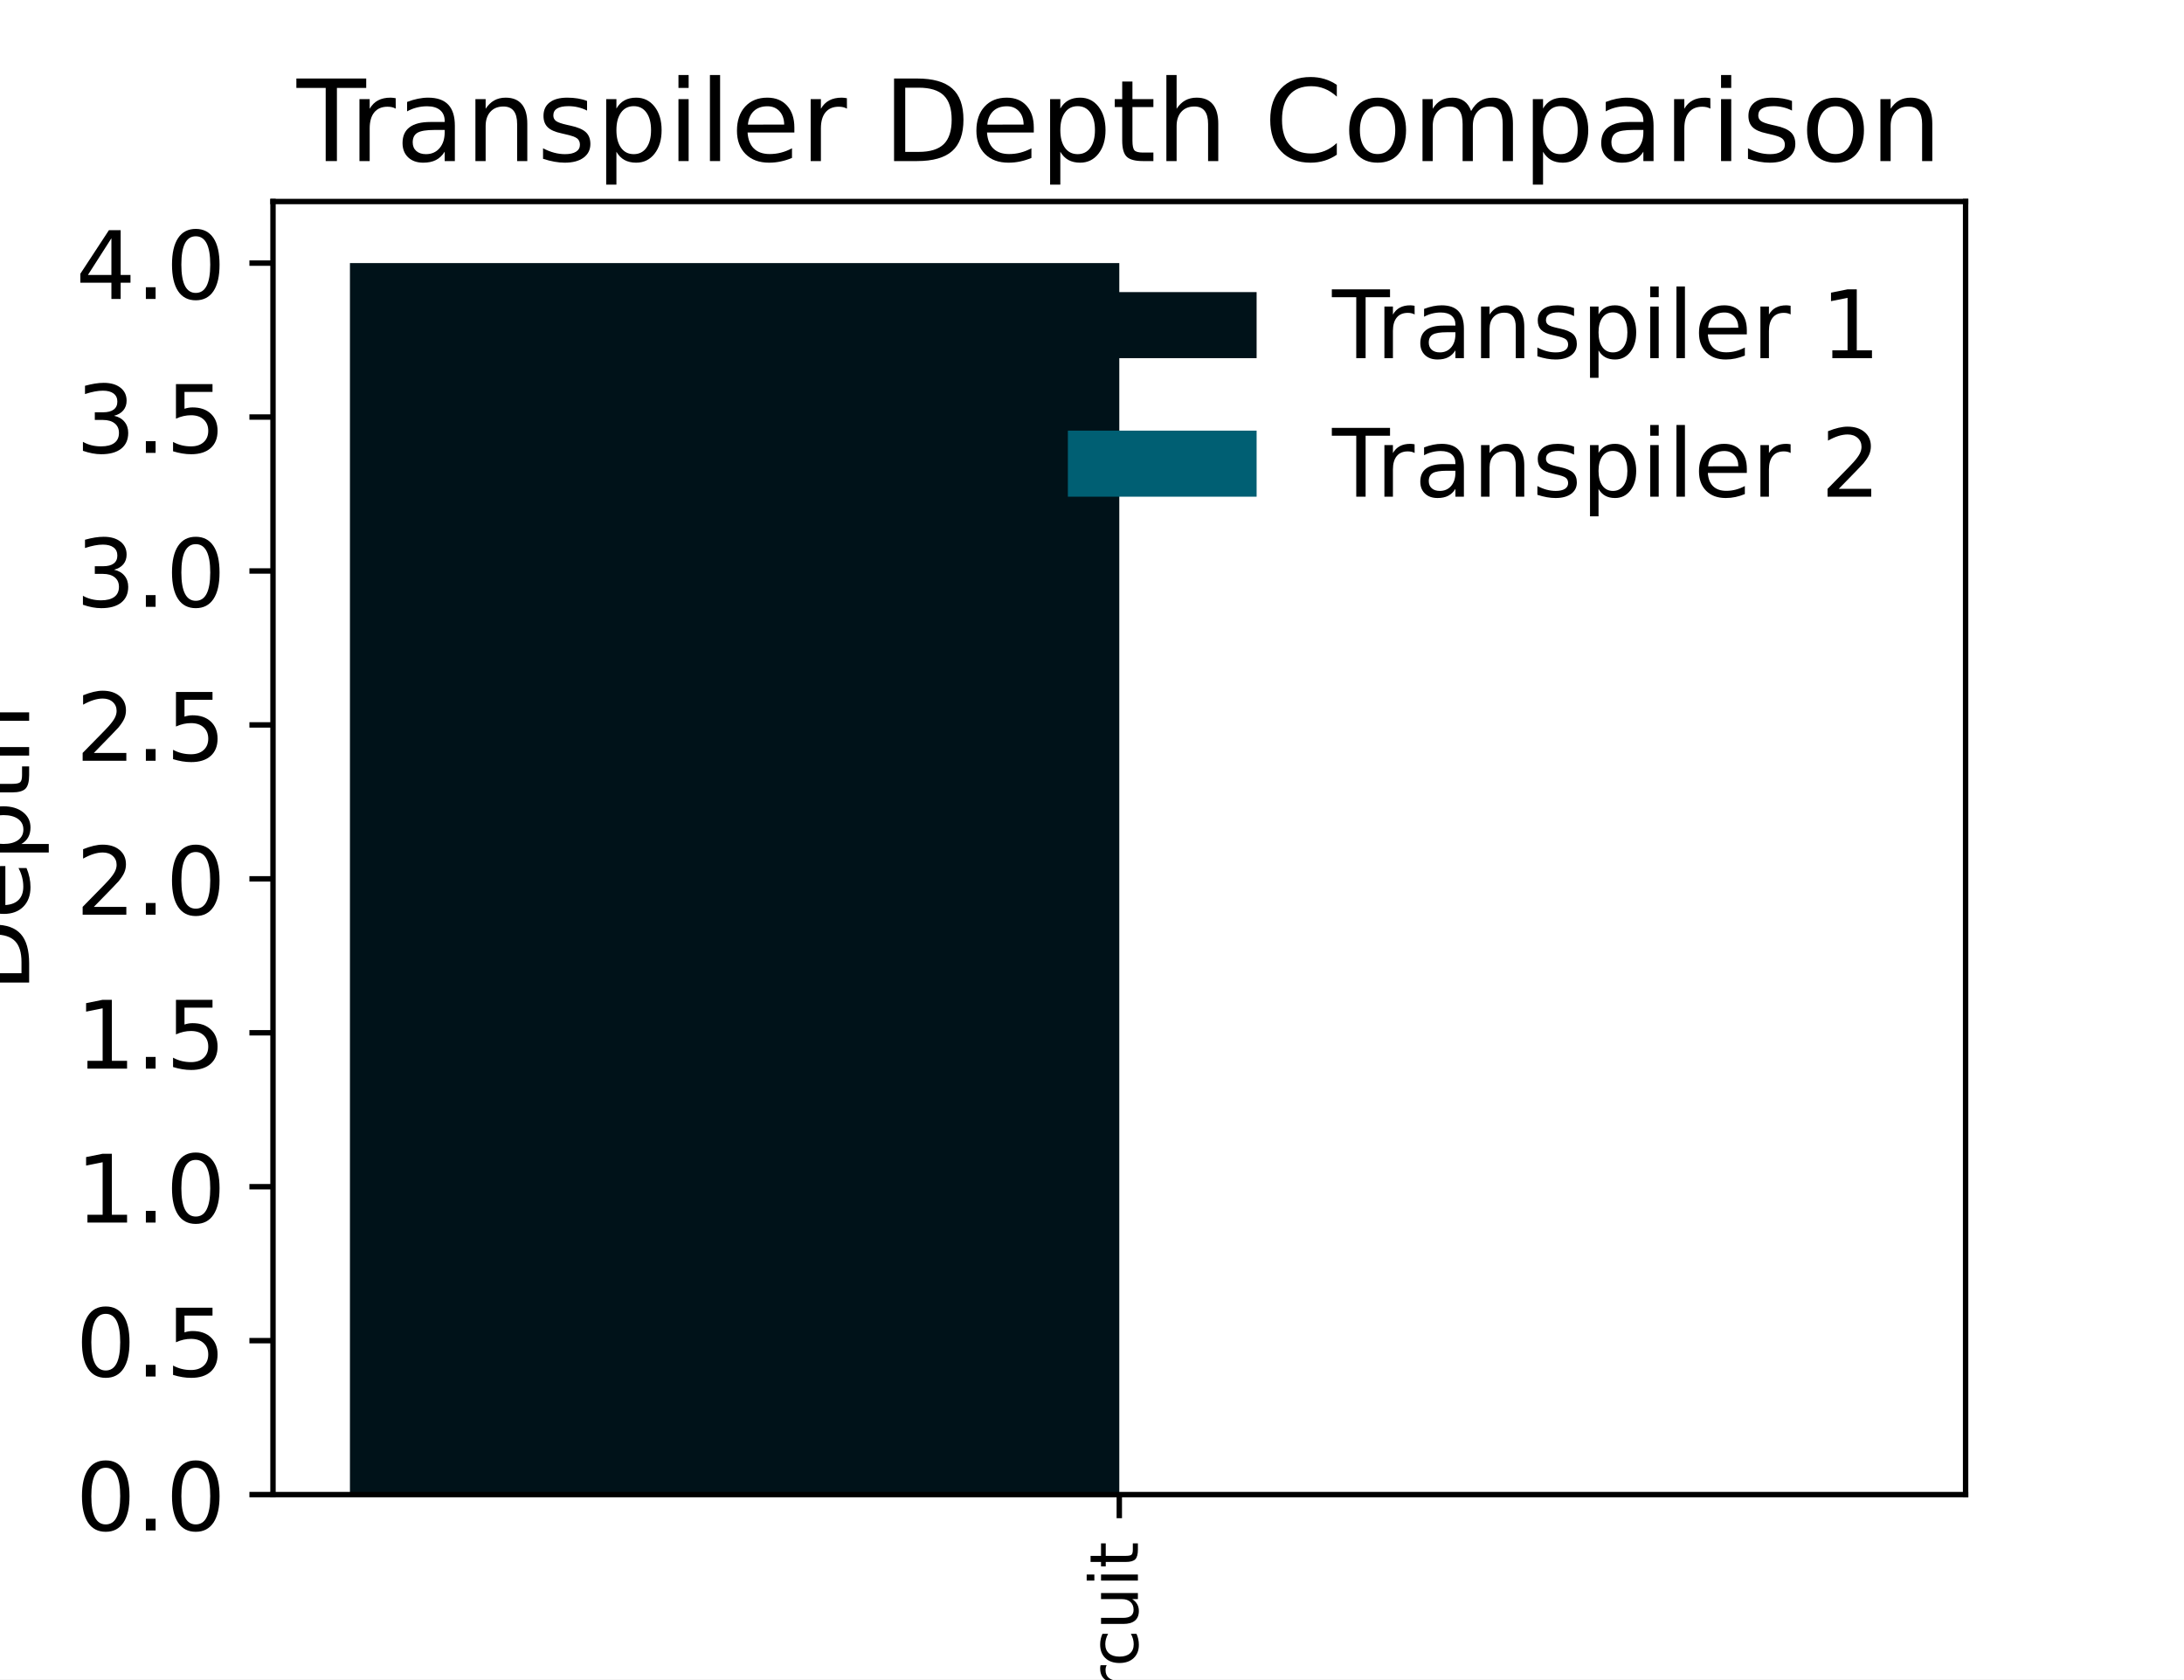
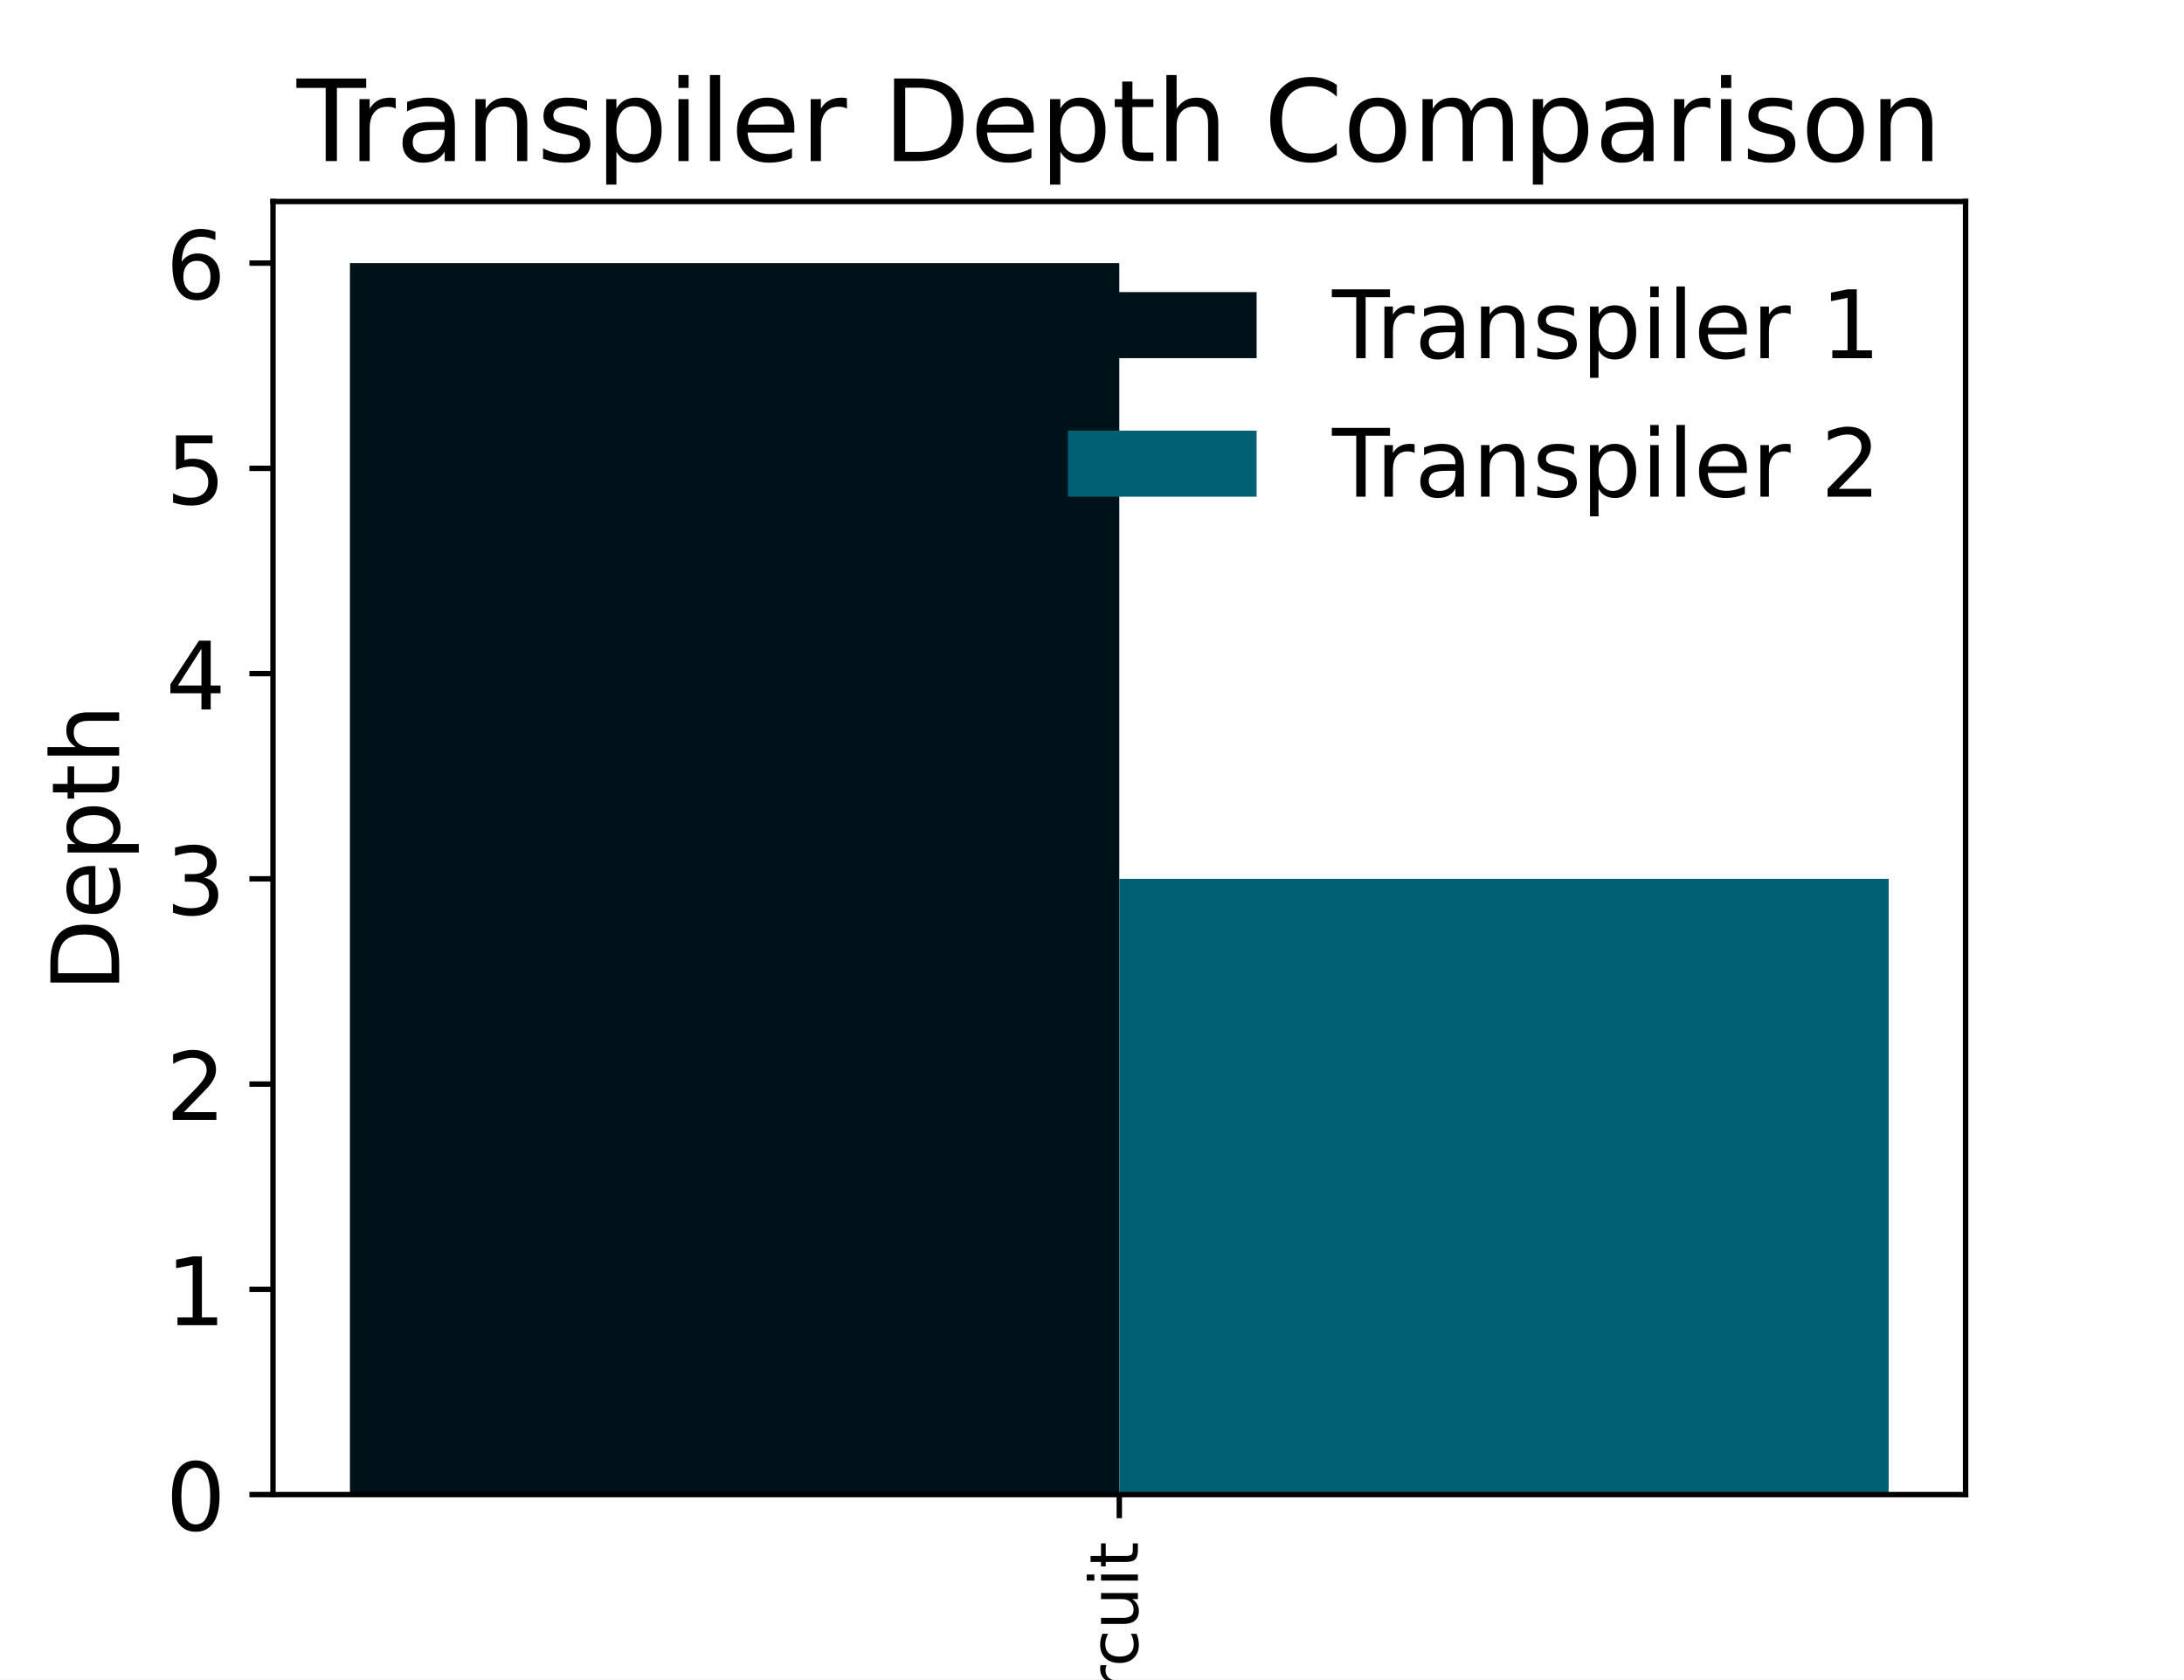
<svg xmlns="http://www.w3.org/2000/svg" xmlns:xlink="http://www.w3.org/1999/xlink" width="324pt" height="249.12pt" viewBox="0 0 324 249.12" version="1.1">
  <defs>
    <style type="text/css">*{stroke-linejoin: round; stroke-linecap: butt}</style>
  </defs>
  <g id="figure_1">
    <g id="patch_1">
-       <path d="M 0 249.12 L 324 249.12 L 324 0 L 0 0 z " style="fill: #ffffff" />
+       <path d="M 0 249.12  L 324 249.12  L 324 0  L 0 0  z " style="fill: #ffffff" />
    </g>
    <g id="axes_1">
      <g id="patch_2">
-         <path d="M 40.5 221.717 L 291.6 221.717 L 291.6 29.894 L 40.5 29.894 z " style="fill: #ffffff" />
+         <path d="M 40.5 221.717  L 291.6 221.717  L 291.6 29.894  L 40.5 29.894  z " style="fill: #ffffff" />
      </g>
      <g id="patch_3">
-         <path d="M 51.914 221.717 L 166.05 221.717 L 166.05 39.029 L 51.914 39.029 z " clip-path="url(#p4339d8ddb8)" style="fill: #001219" />
+         <path d="M 51.914 221.717  L 166.05 221.717  L 166.05 39.029  L 51.914 39.029  z " clip-path="url(#p879b316e90)" style="fill: #001219" />
      </g>
      <g id="patch_4">
-         <path d="M 166.05 221.717 L 280.186 221.717 L 280.186 221.717 L 166.05 221.717 z " clip-path="url(#p4339d8ddb8)" style="fill: #005f73" />
+         <path d="M 166.05 221.717  L 280.186 221.717  L 280.186 130.373  L 166.05 130.373  z " clip-path="url(#p879b316e90)" style="fill: #005f73" />
      </g>
      <g id="matplotlib.axis_1">
        <g id="xtick_1">
          <g id="line2d_1">
            <defs>
-               <path id="m8dce1e03d8" d="M 0 0 L 0 3.5 " style="stroke: #000000; stroke-width: 0.8" />
+               <path id="mbec6be39df" d="M 0 0  L 0 3.5  " style="stroke: #000000; stroke-width: 0.8" />
            </defs>
            <g>
-               <use xlink:href="#m8dce1e03d8" x="166.05" y="221.717" style="stroke: #000000; stroke-width: 0.8" />
+               <use xlink:href="#mbec6be39df" x="166.05" y="221.717" style="stroke: #000000; stroke-width: 0.8" />
            </g>
          </g>
          <g id="text_1">
            <g transform="translate(168.8094 315.9715) rotate(-90) scale(0.1 -0.1)">
              <defs>
-                 <path id="DejaVuSans-72" d="M 2631 2963 Q 2534 3019 2420 3045 Q 2306 3072 2169 3072 Q 1681 3072 1420 2755 Q 1159 2438 1159 1844 L 1159 0 L 581 0 L 581 3500 L 1159 3500 L 1159 2956 Q 1341 3275 1631 3429 Q 1922 3584 2338 3584 Q 2397 3584 2469 3576 Q 2541 3569 2628 3553 L 2631 2963 z " transform="scale(0.015625)" />
-                 <path id="DejaVuSans-61" d="M 2194 1759 Q 1497 1759 1228 1600 Q 959 1441 959 1056 Q 959 750 1161 570 Q 1363 391 1709 391 Q 2188 391 2477 730 Q 2766 1069 2766 1631 L 2766 1759 L 2194 1759 z M 3341 1997 L 3341 0 L 2766 0 L 2766 531 Q 2569 213 2275 61 Q 1981 -91 1556 -91 Q 1019 -91 701 211 Q 384 513 384 1019 Q 384 1609 779 1909 Q 1175 2209 1959 2209 L 2766 2209 L 2766 2266 Q 2766 2663 2505 2880 Q 2244 3097 1772 3097 Q 1472 3097 1187 3025 Q 903 2953 641 2809 L 641 3341 Q 956 3463 1253 3523 Q 1550 3584 1831 3584 Q 2591 3584 2966 3190 Q 3341 2797 3341 1997 z " transform="scale(0.015625)" />
-                 <path id="DejaVuSans-6e" d="M 3513 2113 L 3513 0 L 2938 0 L 2938 2094 Q 2938 2591 2744 2837 Q 2550 3084 2163 3084 Q 1697 3084 1428 2787 Q 1159 2491 1159 1978 L 1159 0 L 581 0 L 581 3500 L 1159 3500 L 1159 2956 Q 1366 3272 1645 3428 Q 1925 3584 2291 3584 Q 2894 3584 3203 3211 Q 3513 2838 3513 2113 z " transform="scale(0.015625)" />
-                 <path id="DejaVuSans-64" d="M 2906 2969 L 2906 4863 L 3481 4863 L 3481 0 L 2906 0 L 2906 525 Q 2725 213 2448 61 Q 2172 -91 1784 -91 Q 1150 -91 751 415 Q 353 922 353 1747 Q 353 2572 751 3078 Q 1150 3584 1784 3584 Q 2172 3584 2448 3432 Q 2725 3281 2906 2969 z M 947 1747 Q 947 1113 1208 752 Q 1469 391 1925 391 Q 2381 391 2643 752 Q 2906 1113 2906 1747 Q 2906 2381 2643 2742 Q 2381 3103 1925 3103 Q 1469 3103 1208 2742 Q 947 2381 947 1747 z " transform="scale(0.015625)" />
-                 <path id="DejaVuSans-6f" d="M 1959 3097 Q 1497 3097 1228 2736 Q 959 2375 959 1747 Q 959 1119 1226 758 Q 1494 397 1959 397 Q 2419 397 2687 759 Q 2956 1122 2956 1747 Q 2956 2369 2687 2733 Q 2419 3097 1959 3097 z M 1959 3584 Q 2709 3584 3137 3096 Q 3566 2609 3566 1747 Q 3566 888 3137 398 Q 2709 -91 1959 -91 Q 1206 -91 779 398 Q 353 888 353 1747 Q 353 2609 779 3096 Q 1206 3584 1959 3584 z " transform="scale(0.015625)" />
-                 <path id="DejaVuSans-6d" d="M 3328 2828 Q 3544 3216 3844 3400 Q 4144 3584 4550 3584 Q 5097 3584 5394 3201 Q 5691 2819 5691 2113 L 5691 0 L 5113 0 L 5113 2094 Q 5113 2597 4934 2840 Q 4756 3084 4391 3084 Q 3944 3084 3684 2787 Q 3425 2491 3425 1978 L 3425 0 L 2847 0 L 2847 2094 Q 2847 2600 2669 2842 Q 2491 3084 2119 3084 Q 1678 3084 1418 2786 Q 1159 2488 1159 1978 L 1159 0 L 581 0 L 581 3500 L 1159 3500 L 1159 2956 Q 1356 3278 1631 3431 Q 1906 3584 2284 3584 Q 2666 3584 2933 3390 Q 3200 3197 3328 2828 z " transform="scale(0.015625)" />
+                 <path id="DejaVuSans-72" d="M 2631 2963  Q 2534 3019 2420 3045  Q 2306 3072 2169 3072  Q 1681 3072 1420 2755  Q 1159 2438 1159 1844  L 1159 0  L 581 0  L 581 3500  L 1159 3500  L 1159 2956  Q 1341 3275 1631 3429  Q 1922 3584 2338 3584  Q 2397 3584 2469 3576  Q 2541 3569 2628 3553  L 2631 2963  z " transform="scale(0.015625)" />
+                 <path id="DejaVuSans-61" d="M 2194 1759  Q 1497 1759 1228 1600  Q 959 1441 959 1056  Q 959 750 1161 570  Q 1363 391 1709 391  Q 2188 391 2477 730  Q 2766 1069 2766 1631  L 2766 1759  L 2194 1759  z M 3341 1997  L 3341 0  L 2766 0  L 2766 531  Q 2569 213 2275 61  Q 1981 -91 1556 -91  Q 1019 -91 701 211  Q 384 513 384 1019  Q 384 1609 779 1909  Q 1175 2209 1959 2209  L 2766 2209  L 2766 2266  Q 2766 2663 2505 2880  Q 2244 3097 1772 3097  Q 1472 3097 1187 3025  Q 903 2953 641 2809  L 641 3341  Q 956 3463 1253 3523  Q 1550 3584 1831 3584  Q 2591 3584 2966 3190  Q 3341 2797 3341 1997  z " transform="scale(0.015625)" />
+                 <path id="DejaVuSans-6e" d="M 3513 2113  L 3513 0  L 2938 0  L 2938 2094  Q 2938 2591 2744 2837  Q 2550 3084 2163 3084  Q 1697 3084 1428 2787  Q 1159 2491 1159 1978  L 1159 0  L 581 0  L 581 3500  L 1159 3500  L 1159 2956  Q 1366 3272 1645 3428  Q 1925 3584 2291 3584  Q 2894 3584 3203 3211  Q 3513 2838 3513 2113  z " transform="scale(0.015625)" />
+                 <path id="DejaVuSans-64" d="M 2906 2969  L 2906 4863  L 3481 4863  L 3481 0  L 2906 0  L 2906 525  Q 2725 213 2448 61  Q 2172 -91 1784 -91  Q 1150 -91 751 415  Q 353 922 353 1747  Q 353 2572 751 3078  Q 1150 3584 1784 3584  Q 2172 3584 2448 3432  Q 2725 3281 2906 2969  z M 947 1747  Q 947 1113 1208 752  Q 1469 391 1925 391  Q 2381 391 2643 752  Q 2906 1113 2906 1747  Q 2906 2381 2643 2742  Q 2381 3103 1925 3103  Q 1469 3103 1208 2742  Q 947 2381 947 1747  z " transform="scale(0.015625)" />
+                 <path id="DejaVuSans-6f" d="M 1959 3097  Q 1497 3097 1228 2736  Q 959 2375 959 1747  Q 959 1119 1226 758  Q 1494 397 1959 397  Q 2419 397 2687 759  Q 2956 1122 2956 1747  Q 2956 2369 2687 2733  Q 2419 3097 1959 3097  z M 1959 3584  Q 2709 3584 3137 3096  Q 3566 2609 3566 1747  Q 3566 888 3137 398  Q 2709 -91 1959 -91  Q 1206 -91 779 398  Q 353 888 353 1747  Q 353 2609 779 3096  Q 1206 3584 1959 3584  z " transform="scale(0.015625)" />
+                 <path id="DejaVuSans-6d" d="M 3328 2828  Q 3544 3216 3844 3400  Q 4144 3584 4550 3584  Q 5097 3584 5394 3201  Q 5691 2819 5691 2113  L 5691 0  L 5113 0  L 5113 2094  Q 5113 2597 4934 2840  Q 4756 3084 4391 3084  Q 3944 3084 3684 2787  Q 3425 2491 3425 1978  L 3425 0  L 2847 0  L 2847 2094  Q 2847 2600 2669 2842  Q 2491 3084 2119 3084  Q 1678 3084 1418 2786  Q 1159 2488 1159 1978  L 1159 0  L 581 0  L 581 3500  L 1159 3500  L 1159 2956  Q 1356 3278 1631 3431  Q 1906 3584 2284 3584  Q 2666 3584 2933 3390  Q 3200 3197 3328 2828  z " transform="scale(0.015625)" />
                <path id="DejaVuSans-20" transform="scale(0.015625)" />
-                 <path id="DejaVuSans-63" d="M 3122 3366 L 3122 2828 Q 2878 2963 2633 3030 Q 2388 3097 2138 3097 Q 1578 3097 1268 2742 Q 959 2388 959 1747 Q 959 1106 1268 751 Q 1578 397 2138 397 Q 2388 397 2633 464 Q 2878 531 3122 666 L 3122 134 Q 2881 22 2623 -34 Q 2366 -91 2075 -91 Q 1284 -91 818 406 Q 353 903 353 1747 Q 353 2603 823 3093 Q 1294 3584 2113 3584 Q 2378 3584 2631 3529 Q 2884 3475 3122 3366 z " transform="scale(0.015625)" />
-                 <path id="DejaVuSans-78" d="M 3513 3500 L 2247 1797 L 3578 0 L 2900 0 L 1881 1375 L 863 0 L 184 0 L 1544 1831 L 300 3500 L 978 3500 L 1906 2253 L 2834 3500 L 3513 3500 z " transform="scale(0.015625)" />
-                 <path id="DejaVuSans-69" d="M 603 3500 L 1178 3500 L 1178 0 L 603 0 L 603 3500 z M 603 4863 L 1178 4863 L 1178 4134 L 603 4134 L 603 4863 z " transform="scale(0.015625)" />
-                 <path id="DejaVuSans-75" d="M 544 1381 L 544 3500 L 1119 3500 L 1119 1403 Q 1119 906 1312 657 Q 1506 409 1894 409 Q 2359 409 2629 706 Q 2900 1003 2900 1516 L 2900 3500 L 3475 3500 L 3475 0 L 2900 0 L 2900 538 Q 2691 219 2414 64 Q 2138 -91 1772 -91 Q 1169 -91 856 284 Q 544 659 544 1381 z M 1991 3584 L 1991 3584 z " transform="scale(0.015625)" />
-                 <path id="DejaVuSans-74" d="M 1172 4494 L 1172 3500 L 2356 3500 L 2356 3053 L 1172 3053 L 1172 1153 Q 1172 725 1289 603 Q 1406 481 1766 481 L 2356 481 L 2356 0 L 1766 0 Q 1100 0 847 248 Q 594 497 594 1153 L 594 3053 L 172 3053 L 172 3500 L 594 3500 L 594 4494 L 1172 4494 z " transform="scale(0.015625)" />
+                 <path id="DejaVuSans-63" d="M 3122 3366  L 3122 2828  Q 2878 2963 2633 3030  Q 2388 3097 2138 3097  Q 1578 3097 1268 2742  Q 959 2388 959 1747  Q 959 1106 1268 751  Q 1578 397 2138 397  Q 2388 397 2633 464  Q 2878 531 3122 666  L 3122 134  Q 2881 22 2623 -34  Q 2366 -91 2075 -91  Q 1284 -91 818 406  Q 353 903 353 1747  Q 353 2603 823 3093  Q 1294 3584 2113 3584  Q 2378 3584 2631 3529  Q 2884 3475 3122 3366  z " transform="scale(0.015625)" />
+                 <path id="DejaVuSans-78" d="M 3513 3500  L 2247 1797  L 3578 0  L 2900 0  L 1881 1375  L 863 0  L 184 0  L 1544 1831  L 300 3500  L 978 3500  L 1906 2253  L 2834 3500  L 3513 3500  z " transform="scale(0.015625)" />
+                 <path id="DejaVuSans-69" d="M 603 3500  L 1178 3500  L 1178 0  L 603 0  L 603 3500  z M 603 4863  L 1178 4863  L 1178 4134  L 603 4134  L 603 4863  z " transform="scale(0.015625)" />
+                 <path id="DejaVuSans-75" d="M 544 1381  L 544 3500  L 1119 3500  L 1119 1403  Q 1119 906 1312 657  Q 1506 409 1894 409  Q 2359 409 2629 706  Q 2900 1003 2900 1516  L 2900 3500  L 3475 3500  L 3475 0  L 2900 0  L 2900 538  Q 2691 219 2414 64  Q 2138 -91 1772 -91  Q 1169 -91 856 284  Q 544 659 544 1381  z M 1991 3584  L 1991 3584  z " transform="scale(0.015625)" />
+                 <path id="DejaVuSans-74" d="M 1172 4494  L 1172 3500  L 2356 3500  L 2356 3053  L 1172 3053  L 1172 1153  Q 1172 725 1289 603  Q 1406 481 1766 481  L 2356 481  L 2356 0  L 1766 0  Q 1100 0 847 248  Q 594 497 594 1153  L 594 3053  L 172 3053  L 172 3500  L 594 3500  L 594 4494  L 1172 4494  z " transform="scale(0.015625)" />
              </defs>
              <use xlink:href="#DejaVuSans-72" />
              <use xlink:href="#DejaVuSans-61" x="41.113" />
              <use xlink:href="#DejaVuSans-6e" x="102.393" />
              <use xlink:href="#DejaVuSans-64" x="165.771" />
              <use xlink:href="#DejaVuSans-6f" x="229.248" />
              <use xlink:href="#DejaVuSans-6d" x="290.43" />
              <use xlink:href="#DejaVuSans-20" x="387.842" />
              <use xlink:href="#DejaVuSans-63" x="419.629" />
              <use xlink:href="#DejaVuSans-78" x="474.609" />
              <use xlink:href="#DejaVuSans-20" x="533.789" />
              <use xlink:href="#DejaVuSans-63" x="565.576" />
              <use xlink:href="#DejaVuSans-69" x="620.557" />
              <use xlink:href="#DejaVuSans-72" x="648.34" />
              <use xlink:href="#DejaVuSans-63" x="687.203" />
              <use xlink:href="#DejaVuSans-75" x="742.184" />
              <use xlink:href="#DejaVuSans-69" x="805.562" />
              <use xlink:href="#DejaVuSans-74" x="833.346" />
            </g>
          </g>
        </g>
        <g id="text_2">
          <g transform="translate(143.5231 330.6093) scale(0.14 -0.14)">
            <defs>
-               <path id="DejaVuSans-43" d="M 4122 4306 L 4122 3641 Q 3803 3938 3442 4084 Q 3081 4231 2675 4231 Q 1875 4231 1450 3742 Q 1025 3253 1025 2328 Q 1025 1406 1450 917 Q 1875 428 2675 428 Q 3081 428 3442 575 Q 3803 722 4122 1019 L 4122 359 Q 3791 134 3420 21 Q 3050 -91 2638 -91 Q 1578 -91 968 557 Q 359 1206 359 2328 Q 359 3453 968 4101 Q 1578 4750 2638 4750 Q 3056 4750 3426 4639 Q 3797 4528 4122 4306 z " transform="scale(0.015625)" />
+               <path id="DejaVuSans-43" d="M 4122 4306  L 4122 3641  Q 3803 3938 3442 4084  Q 3081 4231 2675 4231  Q 1875 4231 1450 3742  Q 1025 3253 1025 2328  Q 1025 1406 1450 917  Q 1875 428 2675 428  Q 3081 428 3442 575  Q 3803 722 4122 1019  L 4122 359  Q 3791 134 3420 21  Q 3050 -91 2638 -91  Q 1578 -91 968 557  Q 359 1206 359 2328  Q 359 3453 968 4101  Q 1578 4750 2638 4750  Q 3056 4750 3426 4639  Q 3797 4528 4122 4306  z " transform="scale(0.015625)" />
            </defs>
            <use xlink:href="#DejaVuSans-43" />
            <use xlink:href="#DejaVuSans-69" x="69.824" />
            <use xlink:href="#DejaVuSans-72" x="97.607" />
            <use xlink:href="#DejaVuSans-63" x="136.471" />
            <use xlink:href="#DejaVuSans-75" x="191.451" />
            <use xlink:href="#DejaVuSans-69" x="254.83" />
            <use xlink:href="#DejaVuSans-74" x="282.613" />
          </g>
        </g>
      </g>
      <g id="matplotlib.axis_2">
        <g id="ytick_1">
          <g id="line2d_2">
            <defs>
-               <path id="mb147f92e0f" d="M 0 0 L -3.5 0 " style="stroke: #000000; stroke-width: 0.8" />
+               <path id="m81bc1715da" d="M 0 0  L -3.5 0  " style="stroke: #000000; stroke-width: 0.8" />
            </defs>
            <g>
-               <use xlink:href="#mb147f92e0f" x="40.5" y="221.717" style="stroke: #000000; stroke-width: 0.8" />
+               <use xlink:href="#m81bc1715da" x="40.5" y="221.717" style="stroke: #000000; stroke-width: 0.8" />
            </g>
          </g>
          <g id="text_3">
-             <g transform="translate(11.23563 227.0357) scale(0.14 -0.14)">
-               <defs>
-                 <path id="DejaVuSans-30" d="M 2034 4250 Q 1547 4250 1301 3770 Q 1056 3291 1056 2328 Q 1056 1369 1301 889 Q 1547 409 2034 409 Q 2525 409 2770 889 Q 3016 1369 3016 2328 Q 3016 3291 2770 3770 Q 2525 4250 2034 4250 z M 2034 4750 Q 2819 4750 3233 4129 Q 3647 3509 3647 2328 Q 3647 1150 3233 529 Q 2819 -91 2034 -91 Q 1250 -91 836 529 Q 422 1150 422 2328 Q 422 3509 836 4129 Q 1250 4750 2034 4750 z " transform="scale(0.015625)" />
-                 <path id="DejaVuSans-2e" d="M 684 794 L 1344 794 L 1344 0 L 684 0 L 684 794 z " transform="scale(0.015625)" />
+             <g transform="translate(24.5925 227.0357) scale(0.14 -0.14)">
+               <defs>
+                 <path id="DejaVuSans-30" d="M 2034 4250  Q 1547 4250 1301 3770  Q 1056 3291 1056 2328  Q 1056 1369 1301 889  Q 1547 409 2034 409  Q 2525 409 2770 889  Q 3016 1369 3016 2328  Q 3016 3291 2770 3770  Q 2525 4250 2034 4250  z M 2034 4750  Q 2819 4750 3233 4129  Q 3647 3509 3647 2328  Q 3647 1150 3233 529  Q 2819 -91 2034 -91  Q 1250 -91 836 529  Q 422 1150 422 2328  Q 422 3509 836 4129  Q 1250 4750 2034 4750  z " transform="scale(0.015625)" />
              </defs>
              <use xlink:href="#DejaVuSans-30" />
-               <use xlink:href="#DejaVuSans-2e" x="63.623" />
-               <use xlink:href="#DejaVuSans-30" x="95.41" />
            </g>
          </g>
        </g>
        <g id="ytick_2">
          <g id="line2d_3">
            <g>
-               <use xlink:href="#mb147f92e0f" x="40.5" y="198.881" style="stroke: #000000; stroke-width: 0.8" />
+               <use xlink:href="#m81bc1715da" x="40.5" y="191.269" style="stroke: #000000; stroke-width: 0.8" />
            </g>
          </g>
          <g id="text_4">
-             <g transform="translate(11.23563 204.1997) scale(0.14 -0.14)">
-               <defs>
-                 <path id="DejaVuSans-35" d="M 691 4666 L 3169 4666 L 3169 4134 L 1269 4134 L 1269 2991 Q 1406 3038 1543 3061 Q 1681 3084 1819 3084 Q 2600 3084 3056 2656 Q 3513 2228 3513 1497 Q 3513 744 3044 326 Q 2575 -91 1722 -91 Q 1428 -91 1123 -41 Q 819 9 494 109 L 494 744 Q 775 591 1075 516 Q 1375 441 1709 441 Q 2250 441 2565 725 Q 2881 1009 2881 1497 Q 2881 1984 2565 2268 Q 2250 2553 1709 2553 Q 1456 2553 1204 2497 Q 953 2441 691 2322 L 691 4666 z " transform="scale(0.015625)" />
-               </defs>
-               <use xlink:href="#DejaVuSans-30" />
-               <use xlink:href="#DejaVuSans-2e" x="63.623" />
-               <use xlink:href="#DejaVuSans-35" x="95.41" />
+             <g transform="translate(24.5925 196.5877) scale(0.14 -0.14)">
+               <defs>
+                 <path id="DejaVuSans-31" d="M 794 531  L 1825 531  L 1825 4091  L 703 3866  L 703 4441  L 1819 4666  L 2450 4666  L 2450 531  L 3481 531  L 3481 0  L 794 0  L 794 531  z " transform="scale(0.015625)" />
+               </defs>
+               <use xlink:href="#DejaVuSans-31" />
            </g>
          </g>
        </g>
        <g id="ytick_3">
          <g id="line2d_4">
            <g>
-               <use xlink:href="#mb147f92e0f" x="40.5" y="176.045" style="stroke: #000000; stroke-width: 0.8" />
+               <use xlink:href="#m81bc1715da" x="40.5" y="160.821" style="stroke: #000000; stroke-width: 0.8" />
            </g>
          </g>
          <g id="text_5">
-             <g transform="translate(11.23563 181.3637) scale(0.14 -0.14)">
-               <defs>
-                 <path id="DejaVuSans-31" d="M 794 531 L 1825 531 L 1825 4091 L 703 3866 L 703 4441 L 1819 4666 L 2450 4666 L 2450 531 L 3481 531 L 3481 0 L 794 0 L 794 531 z " transform="scale(0.015625)" />
-               </defs>
-               <use xlink:href="#DejaVuSans-31" />
-               <use xlink:href="#DejaVuSans-2e" x="63.623" />
-               <use xlink:href="#DejaVuSans-30" x="95.41" />
+             <g transform="translate(24.5925 166.1397) scale(0.14 -0.14)">
+               <defs>
+                 <path id="DejaVuSans-32" d="M 1228 531  L 3431 531  L 3431 0  L 469 0  L 469 531  Q 828 903 1448 1529  Q 2069 2156 2228 2338  Q 2531 2678 2651 2914  Q 2772 3150 2772 3378  Q 2772 3750 2511 3984  Q 2250 4219 1831 4219  Q 1534 4219 1204 4116  Q 875 4013 500 3803  L 500 4441  Q 881 4594 1212 4672  Q 1544 4750 1819 4750  Q 2544 4750 2975 4387  Q 3406 4025 3406 3419  Q 3406 3131 3298 2873  Q 3191 2616 2906 2266  Q 2828 2175 2409 1742  Q 1991 1309 1228 531  z " transform="scale(0.015625)" />
+               </defs>
+               <use xlink:href="#DejaVuSans-32" />
            </g>
          </g>
        </g>
        <g id="ytick_4">
          <g id="line2d_5">
            <g>
-               <use xlink:href="#mb147f92e0f" x="40.5" y="153.209" style="stroke: #000000; stroke-width: 0.8" />
+               <use xlink:href="#m81bc1715da" x="40.5" y="130.373" style="stroke: #000000; stroke-width: 0.8" />
            </g>
          </g>
          <g id="text_6">
-             <g transform="translate(11.23563 158.5277) scale(0.14 -0.14)">
-               <use xlink:href="#DejaVuSans-31" />
-               <use xlink:href="#DejaVuSans-2e" x="63.623" />
-               <use xlink:href="#DejaVuSans-35" x="95.41" />
+             <g transform="translate(24.5925 135.6917) scale(0.14 -0.14)">
+               <defs>
+                 <path id="DejaVuSans-33" d="M 2597 2516  Q 3050 2419 3304 2112  Q 3559 1806 3559 1356  Q 3559 666 3084 287  Q 2609 -91 1734 -91  Q 1441 -91 1130 -33  Q 819 25 488 141  L 488 750  Q 750 597 1062 519  Q 1375 441 1716 441  Q 2309 441 2620 675  Q 2931 909 2931 1356  Q 2931 1769 2642 2001  Q 2353 2234 1838 2234  L 1294 2234  L 1294 2753  L 1863 2753  Q 2328 2753 2575 2939  Q 2822 3125 2822 3475  Q 2822 3834 2567 4026  Q 2313 4219 1838 4219  Q 1578 4219 1281 4162  Q 984 4106 628 3988  L 628 4550  Q 988 4650 1302 4700  Q 1616 4750 1894 4750  Q 2613 4750 3031 4423  Q 3450 4097 3450 3541  Q 3450 3153 3228 2886  Q 3006 2619 2597 2516  z " transform="scale(0.015625)" />
+               </defs>
+               <use xlink:href="#DejaVuSans-33" />
            </g>
          </g>
        </g>
        <g id="ytick_5">
          <g id="line2d_6">
            <g>
-               <use xlink:href="#mb147f92e0f" x="40.5" y="130.373" style="stroke: #000000; stroke-width: 0.8" />
+               <use xlink:href="#m81bc1715da" x="40.5" y="99.925" style="stroke: #000000; stroke-width: 0.8" />
            </g>
          </g>
          <g id="text_7">
-             <g transform="translate(11.23563 135.6917) scale(0.14 -0.14)">
-               <defs>
-                 <path id="DejaVuSans-32" d="M 1228 531 L 3431 531 L 3431 0 L 469 0 L 469 531 Q 828 903 1448 1529 Q 2069 2156 2228 2338 Q 2531 2678 2651 2914 Q 2772 3150 2772 3378 Q 2772 3750 2511 3984 Q 2250 4219 1831 4219 Q 1534 4219 1204 4116 Q 875 4013 500 3803 L 500 4441 Q 881 4594 1212 4672 Q 1544 4750 1819 4750 Q 2544 4750 2975 4387 Q 3406 4025 3406 3419 Q 3406 3131 3298 2873 Q 3191 2616 2906 2266 Q 2828 2175 2409 1742 Q 1991 1309 1228 531 z " transform="scale(0.015625)" />
-               </defs>
-               <use xlink:href="#DejaVuSans-32" />
-               <use xlink:href="#DejaVuSans-2e" x="63.623" />
-               <use xlink:href="#DejaVuSans-30" x="95.41" />
+             <g transform="translate(24.5925 105.2437) scale(0.14 -0.14)">
+               <defs>
+                 <path id="DejaVuSans-34" d="M 2419 4116  L 825 1625  L 2419 1625  L 2419 4116  z M 2253 4666  L 3047 4666  L 3047 1625  L 3713 1625  L 3713 1100  L 3047 1100  L 3047 0  L 2419 0  L 2419 1100  L 313 1100  L 313 1709  L 2253 4666  z " transform="scale(0.015625)" />
+               </defs>
+               <use xlink:href="#DejaVuSans-34" />
            </g>
          </g>
        </g>
        <g id="ytick_6">
          <g id="line2d_7">
            <g>
-               <use xlink:href="#mb147f92e0f" x="40.5" y="107.537" style="stroke: #000000; stroke-width: 0.8" />
+               <use xlink:href="#m81bc1715da" x="40.5" y="69.477" style="stroke: #000000; stroke-width: 0.8" />
            </g>
          </g>
          <g id="text_8">
-             <g transform="translate(11.23563 112.8557) scale(0.14 -0.14)">
-               <use xlink:href="#DejaVuSans-32" />
-               <use xlink:href="#DejaVuSans-2e" x="63.623" />
-               <use xlink:href="#DejaVuSans-35" x="95.41" />
+             <g transform="translate(24.5925 74.79571) scale(0.14 -0.14)">
+               <defs>
+                 <path id="DejaVuSans-35" d="M 691 4666  L 3169 4666  L 3169 4134  L 1269 4134  L 1269 2991  Q 1406 3038 1543 3061  Q 1681 3084 1819 3084  Q 2600 3084 3056 2656  Q 3513 2228 3513 1497  Q 3513 744 3044 326  Q 2575 -91 1722 -91  Q 1428 -91 1123 -41  Q 819 9 494 109  L 494 744  Q 775 591 1075 516  Q 1375 441 1709 441  Q 2250 441 2565 725  Q 2881 1009 2881 1497  Q 2881 1984 2565 2268  Q 2250 2553 1709 2553  Q 1456 2553 1204 2497  Q 953 2441 691 2322  L 691 4666  z " transform="scale(0.015625)" />
+               </defs>
+               <use xlink:href="#DejaVuSans-35" />
            </g>
          </g>
        </g>
        <g id="ytick_7">
          <g id="line2d_8">
            <g>
-               <use xlink:href="#mb147f92e0f" x="40.5" y="84.701" style="stroke: #000000; stroke-width: 0.8" />
+               <use xlink:href="#m81bc1715da" x="40.5" y="39.029" style="stroke: #000000; stroke-width: 0.8" />
            </g>
          </g>
          <g id="text_9">
-             <g transform="translate(11.23563 90.01971) scale(0.14 -0.14)">
-               <defs>
-                 <path id="DejaVuSans-33" d="M 2597 2516 Q 3050 2419 3304 2112 Q 3559 1806 3559 1356 Q 3559 666 3084 287 Q 2609 -91 1734 -91 Q 1441 -91 1130 -33 Q 819 25 488 141 L 488 750 Q 750 597 1062 519 Q 1375 441 1716 441 Q 2309 441 2620 675 Q 2931 909 2931 1356 Q 2931 1769 2642 2001 Q 2353 2234 1838 2234 L 1294 2234 L 1294 2753 L 1863 2753 Q 2328 2753 2575 2939 Q 2822 3125 2822 3475 Q 2822 3834 2567 4026 Q 2313 4219 1838 4219 Q 1578 4219 1281 4162 Q 984 4106 628 3988 L 628 4550 Q 988 4650 1302 4700 Q 1616 4750 1894 4750 Q 2613 4750 3031 4423 Q 3450 4097 3450 3541 Q 3450 3153 3228 2886 Q 3006 2619 2597 2516 z " transform="scale(0.015625)" />
-               </defs>
-               <use xlink:href="#DejaVuSans-33" />
-               <use xlink:href="#DejaVuSans-2e" x="63.623" />
-               <use xlink:href="#DejaVuSans-30" x="95.41" />
-             </g>
-           </g>
-         </g>
-         <g id="ytick_8">
-           <g id="line2d_9">
-             <g>
-               <use xlink:href="#mb147f92e0f" x="40.5" y="61.865" style="stroke: #000000; stroke-width: 0.8" />
-             </g>
-           </g>
-           <g id="text_10">
-             <g transform="translate(11.23563 67.18371) scale(0.14 -0.14)">
-               <use xlink:href="#DejaVuSans-33" />
-               <use xlink:href="#DejaVuSans-2e" x="63.623" />
-               <use xlink:href="#DejaVuSans-35" x="95.41" />
-             </g>
-           </g>
-         </g>
-         <g id="ytick_9">
-           <g id="line2d_10">
-             <g>
-               <use xlink:href="#mb147f92e0f" x="40.5" y="39.029" style="stroke: #000000; stroke-width: 0.8" />
-             </g>
-           </g>
-           <g id="text_11">
-             <g transform="translate(11.23563 44.34771) scale(0.14 -0.14)">
-               <defs>
-                 <path id="DejaVuSans-34" d="M 2419 4116 L 825 1625 L 2419 1625 L 2419 4116 z M 2253 4666 L 3047 4666 L 3047 1625 L 3713 1625 L 3713 1100 L 3047 1100 L 3047 0 L 2419 0 L 2419 1100 L 313 1100 L 313 1709 L 2253 4666 z " transform="scale(0.015625)" />
-               </defs>
-               <use xlink:href="#DejaVuSans-34" />
-               <use xlink:href="#DejaVuSans-2e" x="63.623" />
-               <use xlink:href="#DejaVuSans-30" x="95.41" />
-             </g>
-           </g>
-         </g>
-         <g id="text_12">
-           <g transform="translate(4.324062 147.1272) rotate(-90) scale(0.14 -0.14)">
+             <g transform="translate(24.5925 44.34771) scale(0.14 -0.14)">
+               <defs>
+                 <path id="DejaVuSans-36" d="M 2113 2584  Q 1688 2584 1439 2293  Q 1191 2003 1191 1497  Q 1191 994 1439 701  Q 1688 409 2113 409  Q 2538 409 2786 701  Q 3034 994 3034 1497  Q 3034 2003 2786 2293  Q 2538 2584 2113 2584  z M 3366 4563  L 3366 3988  Q 3128 4100 2886 4159  Q 2644 4219 2406 4219  Q 1781 4219 1451 3797  Q 1122 3375 1075 2522  Q 1259 2794 1537 2939  Q 1816 3084 2150 3084  Q 2853 3084 3261 2657  Q 3669 2231 3669 1497  Q 3669 778 3244 343  Q 2819 -91 2113 -91  Q 1303 -91 875 529  Q 447 1150 447 2328  Q 447 3434 972 4092  Q 1497 4750 2381 4750  Q 2619 4750 2861 4703  Q 3103 4656 3366 4563  z " transform="scale(0.015625)" />
+               </defs>
+               <use xlink:href="#DejaVuSans-36" />
+             </g>
+           </g>
+         </g>
+         <g id="text_10">
+           <g transform="translate(17.68094 147.1272) rotate(-90) scale(0.14 -0.14)">
            <defs>
-               <path id="DejaVuSans-44" d="M 1259 4147 L 1259 519 L 2022 519 Q 2988 519 3436 956 Q 3884 1394 3884 2338 Q 3884 3275 3436 3711 Q 2988 4147 2022 4147 L 1259 4147 z M 628 4666 L 1925 4666 Q 3281 4666 3915 4102 Q 4550 3538 4550 2338 Q 4550 1131 3912 565 Q 3275 0 1925 0 L 628 0 L 628 4666 z " transform="scale(0.015625)" />
-               <path id="DejaVuSans-65" d="M 3597 1894 L 3597 1613 L 953 1613 Q 991 1019 1311 708 Q 1631 397 2203 397 Q 2534 397 2845 478 Q 3156 559 3463 722 L 3463 178 Q 3153 47 2828 -22 Q 2503 -91 2169 -91 Q 1331 -91 842 396 Q 353 884 353 1716 Q 353 2575 817 3079 Q 1281 3584 2069 3584 Q 2775 3584 3186 3129 Q 3597 2675 3597 1894 z M 3022 2063 Q 3016 2534 2758 2815 Q 2500 3097 2075 3097 Q 1594 3097 1305 2825 Q 1016 2553 972 2059 L 3022 2063 z " transform="scale(0.015625)" />
-               <path id="DejaVuSans-70" d="M 1159 525 L 1159 -1331 L 581 -1331 L 581 3500 L 1159 3500 L 1159 2969 Q 1341 3281 1617 3432 Q 1894 3584 2278 3584 Q 2916 3584 3314 3078 Q 3713 2572 3713 1747 Q 3713 922 3314 415 Q 2916 -91 2278 -91 Q 1894 -91 1617 61 Q 1341 213 1159 525 z M 3116 1747 Q 3116 2381 2855 2742 Q 2594 3103 2138 3103 Q 1681 3103 1420 2742 Q 1159 2381 1159 1747 Q 1159 1113 1420 752 Q 1681 391 2138 391 Q 2594 391 2855 752 Q 3116 1113 3116 1747 z " transform="scale(0.015625)" />
-               <path id="DejaVuSans-68" d="M 3513 2113 L 3513 0 L 2938 0 L 2938 2094 Q 2938 2591 2744 2837 Q 2550 3084 2163 3084 Q 1697 3084 1428 2787 Q 1159 2491 1159 1978 L 1159 0 L 581 0 L 581 4863 L 1159 4863 L 1159 2956 Q 1366 3272 1645 3428 Q 1925 3584 2291 3584 Q 2894 3584 3203 3211 Q 3513 2838 3513 2113 z " transform="scale(0.015625)" />
+               <path id="DejaVuSans-44" d="M 1259 4147  L 1259 519  L 2022 519  Q 2988 519 3436 956  Q 3884 1394 3884 2338  Q 3884 3275 3436 3711  Q 2988 4147 2022 4147  L 1259 4147  z M 628 4666  L 1925 4666  Q 3281 4666 3915 4102  Q 4550 3538 4550 2338  Q 4550 1131 3912 565  Q 3275 0 1925 0  L 628 0  L 628 4666  z " transform="scale(0.015625)" />
+               <path id="DejaVuSans-65" d="M 3597 1894  L 3597 1613  L 953 1613  Q 991 1019 1311 708  Q 1631 397 2203 397  Q 2534 397 2845 478  Q 3156 559 3463 722  L 3463 178  Q 3153 47 2828 -22  Q 2503 -91 2169 -91  Q 1331 -91 842 396  Q 353 884 353 1716  Q 353 2575 817 3079  Q 1281 3584 2069 3584  Q 2775 3584 3186 3129  Q 3597 2675 3597 1894  z M 3022 2063  Q 3016 2534 2758 2815  Q 2500 3097 2075 3097  Q 1594 3097 1305 2825  Q 1016 2553 972 2059  L 3022 2063  z " transform="scale(0.015625)" />
+               <path id="DejaVuSans-70" d="M 1159 525  L 1159 -1331  L 581 -1331  L 581 3500  L 1159 3500  L 1159 2969  Q 1341 3281 1617 3432  Q 1894 3584 2278 3584  Q 2916 3584 3314 3078  Q 3713 2572 3713 1747  Q 3713 922 3314 415  Q 2916 -91 2278 -91  Q 1894 -91 1617 61  Q 1341 213 1159 525  z M 3116 1747  Q 3116 2381 2855 2742  Q 2594 3103 2138 3103  Q 1681 3103 1420 2742  Q 1159 2381 1159 1747  Q 1159 1113 1420 752  Q 1681 391 2138 391  Q 2594 391 2855 752  Q 3116 1113 3116 1747  z " transform="scale(0.015625)" />
+               <path id="DejaVuSans-68" d="M 3513 2113  L 3513 0  L 2938 0  L 2938 2094  Q 2938 2591 2744 2837  Q 2550 3084 2163 3084  Q 1697 3084 1428 2787  Q 1159 2491 1159 1978  L 1159 0  L 581 0  L 581 4863  L 1159 4863  L 1159 2956  Q 1366 3272 1645 3428  Q 1925 3584 2291 3584  Q 2894 3584 3203 3211  Q 3513 2838 3513 2113  z " transform="scale(0.015625)" />
            </defs>
            <use xlink:href="#DejaVuSans-44" />
            <use xlink:href="#DejaVuSans-65" x="77.002" />
            <use xlink:href="#DejaVuSans-70" x="138.525" />
            <use xlink:href="#DejaVuSans-74" x="202.002" />
            <use xlink:href="#DejaVuSans-68" x="241.211" />
          </g>
        </g>
      </g>
      <g id="patch_5">
-         <path d="M 40.5 221.717 L 40.5 29.894 " style="fill: none; stroke: #000000; stroke-width: 0.8; stroke-linejoin: miter; stroke-linecap: square" />
+         <path d="M 40.5 221.717  L 40.5 29.894  " style="fill: none; stroke: #000000; stroke-width: 0.8; stroke-linejoin: miter; stroke-linecap: square" />
      </g>
      <g id="patch_6">
-         <path d="M 291.6 221.717 L 291.6 29.894 " style="fill: none; stroke: #000000; stroke-width: 0.8; stroke-linejoin: miter; stroke-linecap: square" />
+         <path d="M 291.6 221.717  L 291.6 29.894  " style="fill: none; stroke: #000000; stroke-width: 0.8; stroke-linejoin: miter; stroke-linecap: square" />
      </g>
      <g id="patch_7">
-         <path d="M 40.5 221.717 L 291.6 221.717 " style="fill: none; stroke: #000000; stroke-width: 0.8; stroke-linejoin: miter; stroke-linecap: square" />
+         <path d="M 40.5 221.717  L 291.6 221.717  " style="fill: none; stroke: #000000; stroke-width: 0.8; stroke-linejoin: miter; stroke-linecap: square" />
      </g>
      <g id="patch_8">
-         <path d="M 40.5 29.894 L 291.6 29.894 " style="fill: none; stroke: #000000; stroke-width: 0.8; stroke-linejoin: miter; stroke-linecap: square" />
-       </g>
-       <g id="text_13">
+         <path d="M 40.5 29.894  L 291.6 29.894  " style="fill: none; stroke: #000000; stroke-width: 0.8; stroke-linejoin: miter; stroke-linecap: square" />
+       </g>
+       <g id="text_11">
        <g transform="translate(44.01769 23.8944) scale(0.168 -0.168)">
          <defs>
-             <path id="DejaVuSans-54" d="M -19 4666 L 3928 4666 L 3928 4134 L 2272 4134 L 2272 0 L 1638 0 L 1638 4134 L -19 4134 L -19 4666 z " transform="scale(0.015625)" />
-             <path id="DejaVuSans-73" d="M 2834 3397 L 2834 2853 Q 2591 2978 2328 3040 Q 2066 3103 1784 3103 Q 1356 3103 1142 2972 Q 928 2841 928 2578 Q 928 2378 1081 2264 Q 1234 2150 1697 2047 L 1894 2003 Q 2506 1872 2764 1633 Q 3022 1394 3022 966 Q 3022 478 2636 193 Q 2250 -91 1575 -91 Q 1294 -91 989 -36 Q 684 19 347 128 L 347 722 Q 666 556 975 473 Q 1284 391 1588 391 Q 1994 391 2212 530 Q 2431 669 2431 922 Q 2431 1156 2273 1281 Q 2116 1406 1581 1522 L 1381 1569 Q 847 1681 609 1914 Q 372 2147 372 2553 Q 372 3047 722 3315 Q 1072 3584 1716 3584 Q 2034 3584 2315 3537 Q 2597 3491 2834 3397 z " transform="scale(0.015625)" />
-             <path id="DejaVuSans-6c" d="M 603 4863 L 1178 4863 L 1178 0 L 603 0 L 603 4863 z " transform="scale(0.015625)" />
+             <path id="DejaVuSans-54" d="M -19 4666  L 3928 4666  L 3928 4134  L 2272 4134  L 2272 0  L 1638 0  L 1638 4134  L -19 4134  L -19 4666  z " transform="scale(0.015625)" />
+             <path id="DejaVuSans-73" d="M 2834 3397  L 2834 2853  Q 2591 2978 2328 3040  Q 2066 3103 1784 3103  Q 1356 3103 1142 2972  Q 928 2841 928 2578  Q 928 2378 1081 2264  Q 1234 2150 1697 2047  L 1894 2003  Q 2506 1872 2764 1633  Q 3022 1394 3022 966  Q 3022 478 2636 193  Q 2250 -91 1575 -91  Q 1294 -91 989 -36  Q 684 19 347 128  L 347 722  Q 666 556 975 473  Q 1284 391 1588 391  Q 1994 391 2212 530  Q 2431 669 2431 922  Q 2431 1156 2273 1281  Q 2116 1406 1581 1522  L 1381 1569  Q 847 1681 609 1914  Q 372 2147 372 2553  Q 372 3047 722 3315  Q 1072 3584 1716 3584  Q 2034 3584 2315 3537  Q 2597 3491 2834 3397  z " transform="scale(0.015625)" />
+             <path id="DejaVuSans-6c" d="M 603 4863  L 1178 4863  L 1178 0  L 603 0  L 603 4863  z " transform="scale(0.015625)" />
          </defs>
          <use xlink:href="#DejaVuSans-54" />
          <use xlink:href="#DejaVuSans-72" x="46.334" />
          <use xlink:href="#DejaVuSans-61" x="87.447" />
          <use xlink:href="#DejaVuSans-6e" x="148.727" />
          <use xlink:href="#DejaVuSans-73" x="212.105" />
          <use xlink:href="#DejaVuSans-70" x="264.205" />
          <use xlink:href="#DejaVuSans-69" x="327.682" />
          <use xlink:href="#DejaVuSans-6c" x="355.465" />
          <use xlink:href="#DejaVuSans-65" x="383.248" />
          <use xlink:href="#DejaVuSans-72" x="444.771" />
          <use xlink:href="#DejaVuSans-20" x="485.885" />
          <use xlink:href="#DejaVuSans-44" x="517.672" />
          <use xlink:href="#DejaVuSans-65" x="594.674" />
          <use xlink:href="#DejaVuSans-70" x="656.197" />
          <use xlink:href="#DejaVuSans-74" x="719.674" />
          <use xlink:href="#DejaVuSans-68" x="758.883" />
          <use xlink:href="#DejaVuSans-20" x="822.262" />
          <use xlink:href="#DejaVuSans-43" x="854.049" />
          <use xlink:href="#DejaVuSans-6f" x="923.873" />
          <use xlink:href="#DejaVuSans-6d" x="985.055" />
          <use xlink:href="#DejaVuSans-70" x="1082.467" />
          <use xlink:href="#DejaVuSans-61" x="1145.943" />
          <use xlink:href="#DejaVuSans-72" x="1207.223" />
          <use xlink:href="#DejaVuSans-69" x="1248.336" />
          <use xlink:href="#DejaVuSans-73" x="1276.119" />
          <use xlink:href="#DejaVuSans-6f" x="1328.219" />
          <use xlink:href="#DejaVuSans-6e" x="1389.4" />
        </g>
      </g>
      <g id="legend_1">
        <g id="patch_9">
-           <path d="M 158.421 53.132 L 186.421 53.132 L 186.421 43.332 L 158.421 43.332 z " style="fill: #001219" />
-         </g>
-         <g id="text_14">
+           <path d="M 158.421 53.132  L 186.421 53.132  L 186.421 43.332  L 158.421 43.332  z " style="fill: #001219" />
+         </g>
+         <g id="text_12">
          <g transform="translate(197.6206 53.13221) scale(0.14 -0.14)">
            <use xlink:href="#DejaVuSans-54" />
            <use xlink:href="#DejaVuSans-72" x="46.334" />
            <use xlink:href="#DejaVuSans-61" x="87.447" />
            <use xlink:href="#DejaVuSans-6e" x="148.727" />
            <use xlink:href="#DejaVuSans-73" x="212.105" />
            <use xlink:href="#DejaVuSans-70" x="264.205" />
            <use xlink:href="#DejaVuSans-69" x="327.682" />
            <use xlink:href="#DejaVuSans-6c" x="355.465" />
            <use xlink:href="#DejaVuSans-65" x="383.248" />
            <use xlink:href="#DejaVuSans-72" x="444.771" />
            <use xlink:href="#DejaVuSans-20" x="485.885" />
            <use xlink:href="#DejaVuSans-31" x="517.672" />
          </g>
        </g>
        <g id="patch_10">
-           <path d="M 158.421 73.682 L 186.421 73.682 L 186.421 63.882 L 158.421 63.882 z " style="fill: #005f73" />
-         </g>
-         <g id="text_15">
+           <path d="M 158.421 73.682  L 186.421 73.682  L 186.421 63.882  L 158.421 63.882  z " style="fill: #005f73" />
+         </g>
+         <g id="text_13">
          <g transform="translate(197.6206 73.68159) scale(0.14 -0.14)">
            <use xlink:href="#DejaVuSans-54" />
            <use xlink:href="#DejaVuSans-72" x="46.334" />
            <use xlink:href="#DejaVuSans-61" x="87.447" />
            <use xlink:href="#DejaVuSans-6e" x="148.727" />
            <use xlink:href="#DejaVuSans-73" x="212.105" />
            <use xlink:href="#DejaVuSans-70" x="264.205" />
            <use xlink:href="#DejaVuSans-69" x="327.682" />
            <use xlink:href="#DejaVuSans-6c" x="355.465" />
            <use xlink:href="#DejaVuSans-65" x="383.248" />
            <use xlink:href="#DejaVuSans-72" x="444.771" />
            <use xlink:href="#DejaVuSans-20" x="485.885" />
            <use xlink:href="#DejaVuSans-32" x="517.672" />
          </g>
        </g>
      </g>
    </g>
  </g>
  <defs>
-     <clipPath id="p4339d8ddb8">
+     <clipPath id="p879b316e90">
      <rect x="40.5" y="29.894" width="251.1" height="191.822" />
    </clipPath>
  </defs>
</svg>
